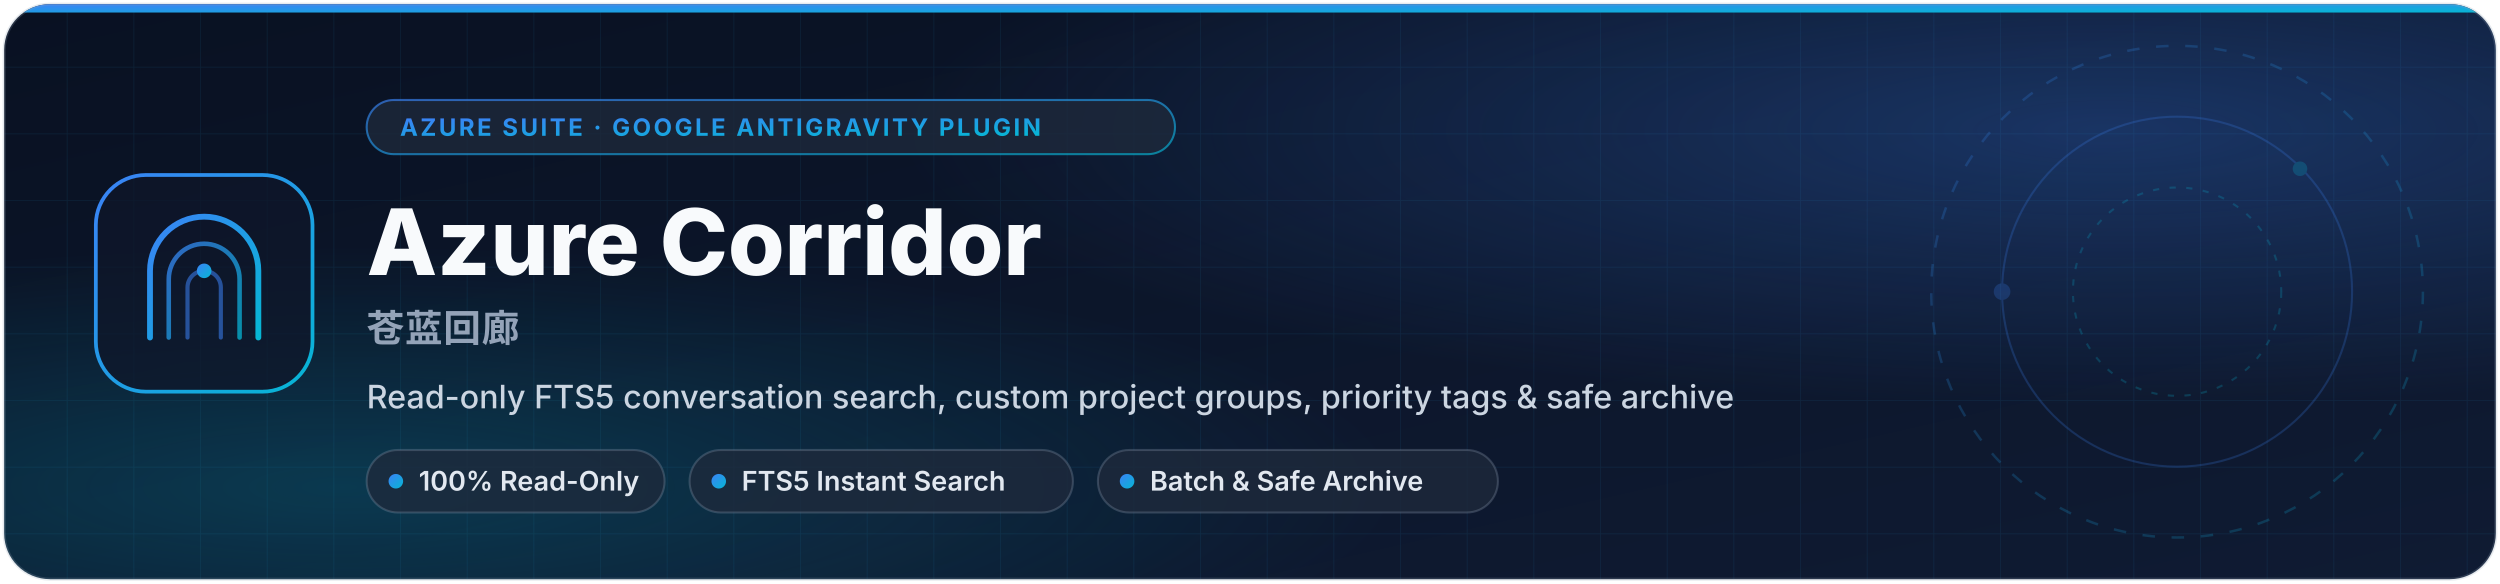
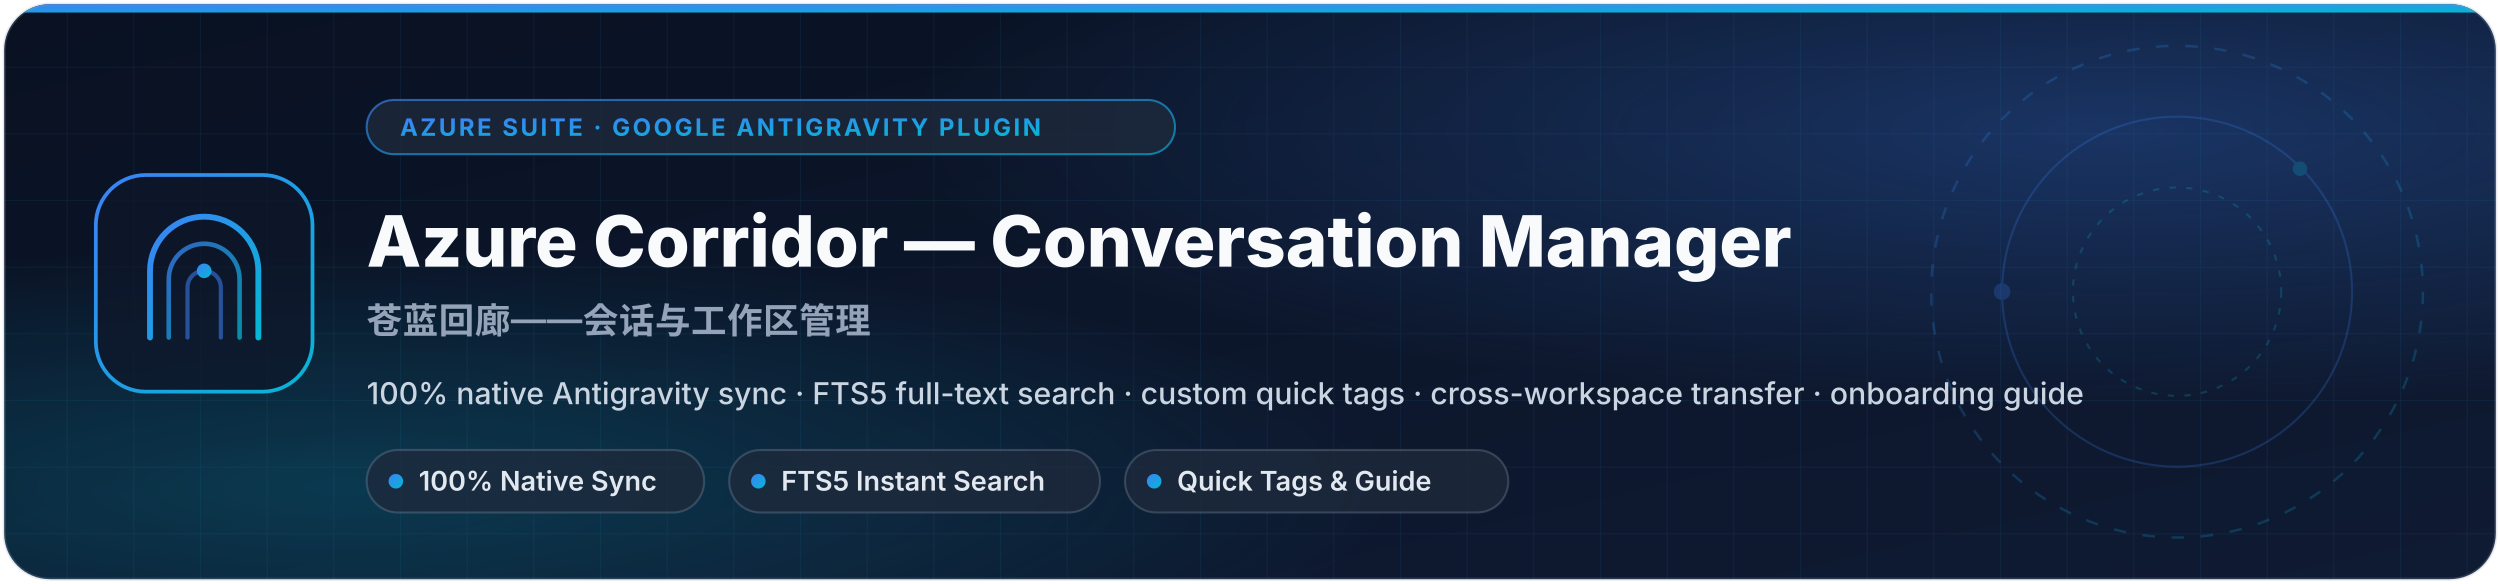
- <svg xmlns="http://www.w3.org/2000/svg" viewBox="0 0 1200 280" width="1200" height="280" role="img" aria-label="Azure Corridor">
+ <svg xmlns="http://www.w3.org/2000/svg" viewBox="0 0 1200 280" width="1200" height="280" role="img" aria-label="Azure Corridor — Conversation &amp; Workspace Manager">
  <defs>
    <linearGradient id="bgGrad" x1="0%" y1="0%" x2="100%" y2="100%">
      <stop offset="0%" stop-color="#091122" />
      <stop offset="100%" stop-color="#0f1b33" />
    </linearGradient>
    <linearGradient id="accentGrad" x1="0%" y1="0%" x2="100%" y2="100%">
      <stop offset="0%" stop-color="#3b82f6" />
      <stop offset="100%" stop-color="#06b6d4" />
    </linearGradient>
    <radialGradient id="glow1" cx="84%" cy="22%" r="48%">
      <stop offset="0%" stop-color="#3b82f6" stop-opacity="0.28" />
      <stop offset="100%" stop-color="#3b82f6" stop-opacity="0" />
    </radialGradient>
    <radialGradient id="glow2" cx="14%" cy="84%" r="42%">
      <stop offset="0%" stop-color="#06b6d4" stop-opacity="0.22" />
      <stop offset="100%" stop-color="#06b6d4" stop-opacity="0" />
    </radialGradient>
    <pattern id="gridPat" width="32" height="32" patternUnits="userSpaceOnUse">
      <path d="M 32 0 L 0 0 0 32" fill="none" stroke="#38bdf8" stroke-width="0.8" stroke-opacity="0.08" />
    </pattern>
    <clipPath id="outerClip">
      <rect x="2" y="2" width="1196" height="276" rx="22" />
    </clipPath>
  </defs>
  <g clip-path="url(#outerClip)">
    <rect x="2" y="2" width="1196" height="276" rx="22" fill="url(#bgGrad)" />
    <rect x="2" y="2" width="1196" height="276" fill="url(#gridPat)" />
    <rect x="2" y="2" width="1196" height="276" fill="url(#glow1)" />
    <rect x="2" y="2" width="1196" height="276" fill="url(#glow2)" />
    <rect x="2" y="2" width="1196" height="4" fill="url(#accentGrad)" />
    <g opacity="0.22" transform="translate(1045, 140)">
      <circle cx="0" cy="0" r="118" fill="none" stroke="url(#accentGrad)" stroke-width="1.2" stroke-dasharray="6 8" />
      <circle cx="0" cy="0" r="84" fill="none" stroke="#3b82f6" stroke-width="1" />
      <circle cx="0" cy="0" r="50" fill="none" stroke="#06b6d4" stroke-width="1" stroke-dasharray="3 5" />
      <circle cx="-84" cy="0" r="4" fill="#3b82f6" />
      <circle cx="59" cy="-59" r="3.5" fill="#06b6d4" />
    </g>
    <g transform="translate(46, 84)">
      <rect width="104" height="104" rx="24" fill="rgba(15,23,42,0.72)" stroke="url(#accentGrad)" stroke-width="1.8" />
      <g transform="translate(4, 4)">
        <path d="M22 74 V42 A26 26 0 0 1 74 42 V74" fill="none" stroke="url(#accentGrad)" stroke-width="2.8" stroke-linecap="round" />
        <path d="M31 74 V46 A17 17 0 0 1 65 46 V74" fill="none" stroke="url(#accentGrad)" stroke-width="2.2" opacity="0.75" stroke-linecap="round" />
        <path d="M40 74 V50 A8 8 0 0 1 56 50 V74" fill="none" stroke="#3b82f6" stroke-width="2" opacity="0.55" stroke-linecap="round" />
        <line x1="16" y1="74" x2="80" y2="74" stroke="url(#accentGrad)" stroke-width="2.4" stroke-linecap="round" />
        <circle cx="48" cy="42" r="3.5" fill="url(#accentGrad)" />
      </g>
    </g>
    <g transform="translate(176, 48)">
      <rect width="388" height="26" rx="13" fill="rgba(30,41,59,0.78)" stroke="url(#accentGrad)" stroke-width="1" stroke-opacity="0.65" />
      <text x="16" y="17.2" font-size="11.5" font-weight="700" letter-spacing="1.2" fill="url(#accentGrad)" font-family="-apple-system, BlinkMacSystemFont, 'Segoe UI', 'PingFang SC', 'Microsoft YaHei', sans-serif">AZURE SUITE  ·  GOOGLE ANTIGRAVITY PLUGIN</text>
    </g>
-     <text x="176" y="132" font-size="44" font-weight="800" fill="#f8fafc" font-family="-apple-system, BlinkMacSystemFont, 'Segoe UI', 'PingFang SC', 'Microsoft YaHei', sans-serif">Azure Corridor</text>
-     <text x="176" y="164" font-size="18" font-weight="600" fill="#94a3b8" letter-spacing="0.4" font-family="-apple-system, BlinkMacSystemFont, 'Segoe UI', 'PingFang SC', 'Microsoft YaHei', sans-serif">苍蓝回廊</text>
-     <text x="176" y="196" font-size="15.5" font-weight="500" fill="#cbd5e1" font-family="-apple-system, BlinkMacSystemFont, 'Segoe UI', 'PingFang SC', 'Microsoft YaHei', sans-serif">Read-only FTS5 conversation search, custom project groups, priority tags &amp; safe archive</text>
+     <text x="176" y="128" font-size="34" font-weight="800" fill="#f8fafc" font-family="-apple-system, BlinkMacSystemFont, 'Segoe UI', 'PingFang SC', 'Microsoft YaHei', sans-serif">Azure Corridor — Conversation Manager</text>
+     <text x="176" y="160" font-size="17" font-weight="600" fill="#94a3b8" letter-spacing="0.3" font-family="-apple-system, BlinkMacSystemFont, 'Segoe UI', 'PingFang SC', 'Microsoft YaHei', sans-serif">苍蓝回廊——会话与工作区管理</text>
+     <text x="176" y="194" font-size="14.5" font-weight="500" fill="#cbd5e1" font-family="-apple-system, BlinkMacSystemFont, 'Segoe UI', 'PingFang SC', 'Microsoft YaHei', sans-serif">100% native Antigravity sync · FTS5 full-text search · custom quick tags · cross-workspace transfer · onboarding guide</text>
    <g transform="translate(176, 216)">
-       <rect width="143" height="30" rx="15" fill="rgba(30,41,59,0.78)" stroke="rgba(148,163,184,0.28)" stroke-width="1" />
+       <rect width="162" height="30" rx="15" fill="rgba(30,41,59,0.78)" stroke="rgba(148,163,184,0.28)" stroke-width="1" />
      <circle cx="14" cy="15" r="3.5" fill="url(#accentGrad)" />
-       <text x="25" y="19.5" font-size="13" font-weight="600" fill="#e2e8f0" font-family="-apple-system, BlinkMacSystemFont, 'Segoe UI', 'PingFang SC', 'Microsoft YaHei', sans-serif">100% Read-Only</text>
+       <text x="25" y="19.5" font-size="13" font-weight="600" fill="#e2e8f0" font-family="-apple-system, BlinkMacSystemFont, 'Segoe UI', 'PingFang SC', 'Microsoft YaHei', sans-serif">100% Native Sync</text>
    </g>
-     <g transform="translate(331, 216)">
-       <rect width="184" height="30" rx="15" fill="rgba(30,41,59,0.78)" stroke="rgba(148,163,184,0.28)" stroke-width="1" />
+     <g transform="translate(350, 216)">
+       <rect width="178" height="30" rx="15" fill="rgba(30,41,59,0.78)" stroke="rgba(148,163,184,0.28)" stroke-width="1" />
      <circle cx="14" cy="15" r="3.5" fill="url(#accentGrad)" />
      <text x="25" y="19.5" font-size="13" font-weight="600" fill="#e2e8f0" font-family="-apple-system, BlinkMacSystemFont, 'Segoe UI', 'PingFang SC', 'Microsoft YaHei', sans-serif">FTS5 Instant Search</text>
    </g>
-     <g transform="translate(527, 216)">
-       <rect width="192" height="30" rx="15" fill="rgba(30,41,59,0.78)" stroke="rgba(148,163,184,0.28)" stroke-width="1" />
+     <g transform="translate(540, 216)">
+       <rect width="184" height="30" rx="15" fill="rgba(30,41,59,0.78)" stroke="rgba(148,163,184,0.28)" stroke-width="1" />
      <circle cx="14" cy="15" r="3.5" fill="url(#accentGrad)" />
-       <text x="25" y="19.5" font-size="13" font-weight="600" fill="#e2e8f0" font-family="-apple-system, BlinkMacSystemFont, 'Segoe UI', 'PingFang SC', 'Microsoft YaHei', sans-serif">Batch &amp; Safe Archive</text>
+       <text x="25" y="19.5" font-size="13" font-weight="600" fill="#e2e8f0" font-family="-apple-system, BlinkMacSystemFont, 'Segoe UI', 'PingFang SC', 'Microsoft YaHei', sans-serif">Quick Tags &amp; Guide</text>
    </g>
  </g>
  <rect x="2" y="2" width="1196" height="276" rx="22" fill="none" stroke="rgba(148,163,184,0.22)" stroke-width="1.5" />
</svg>
